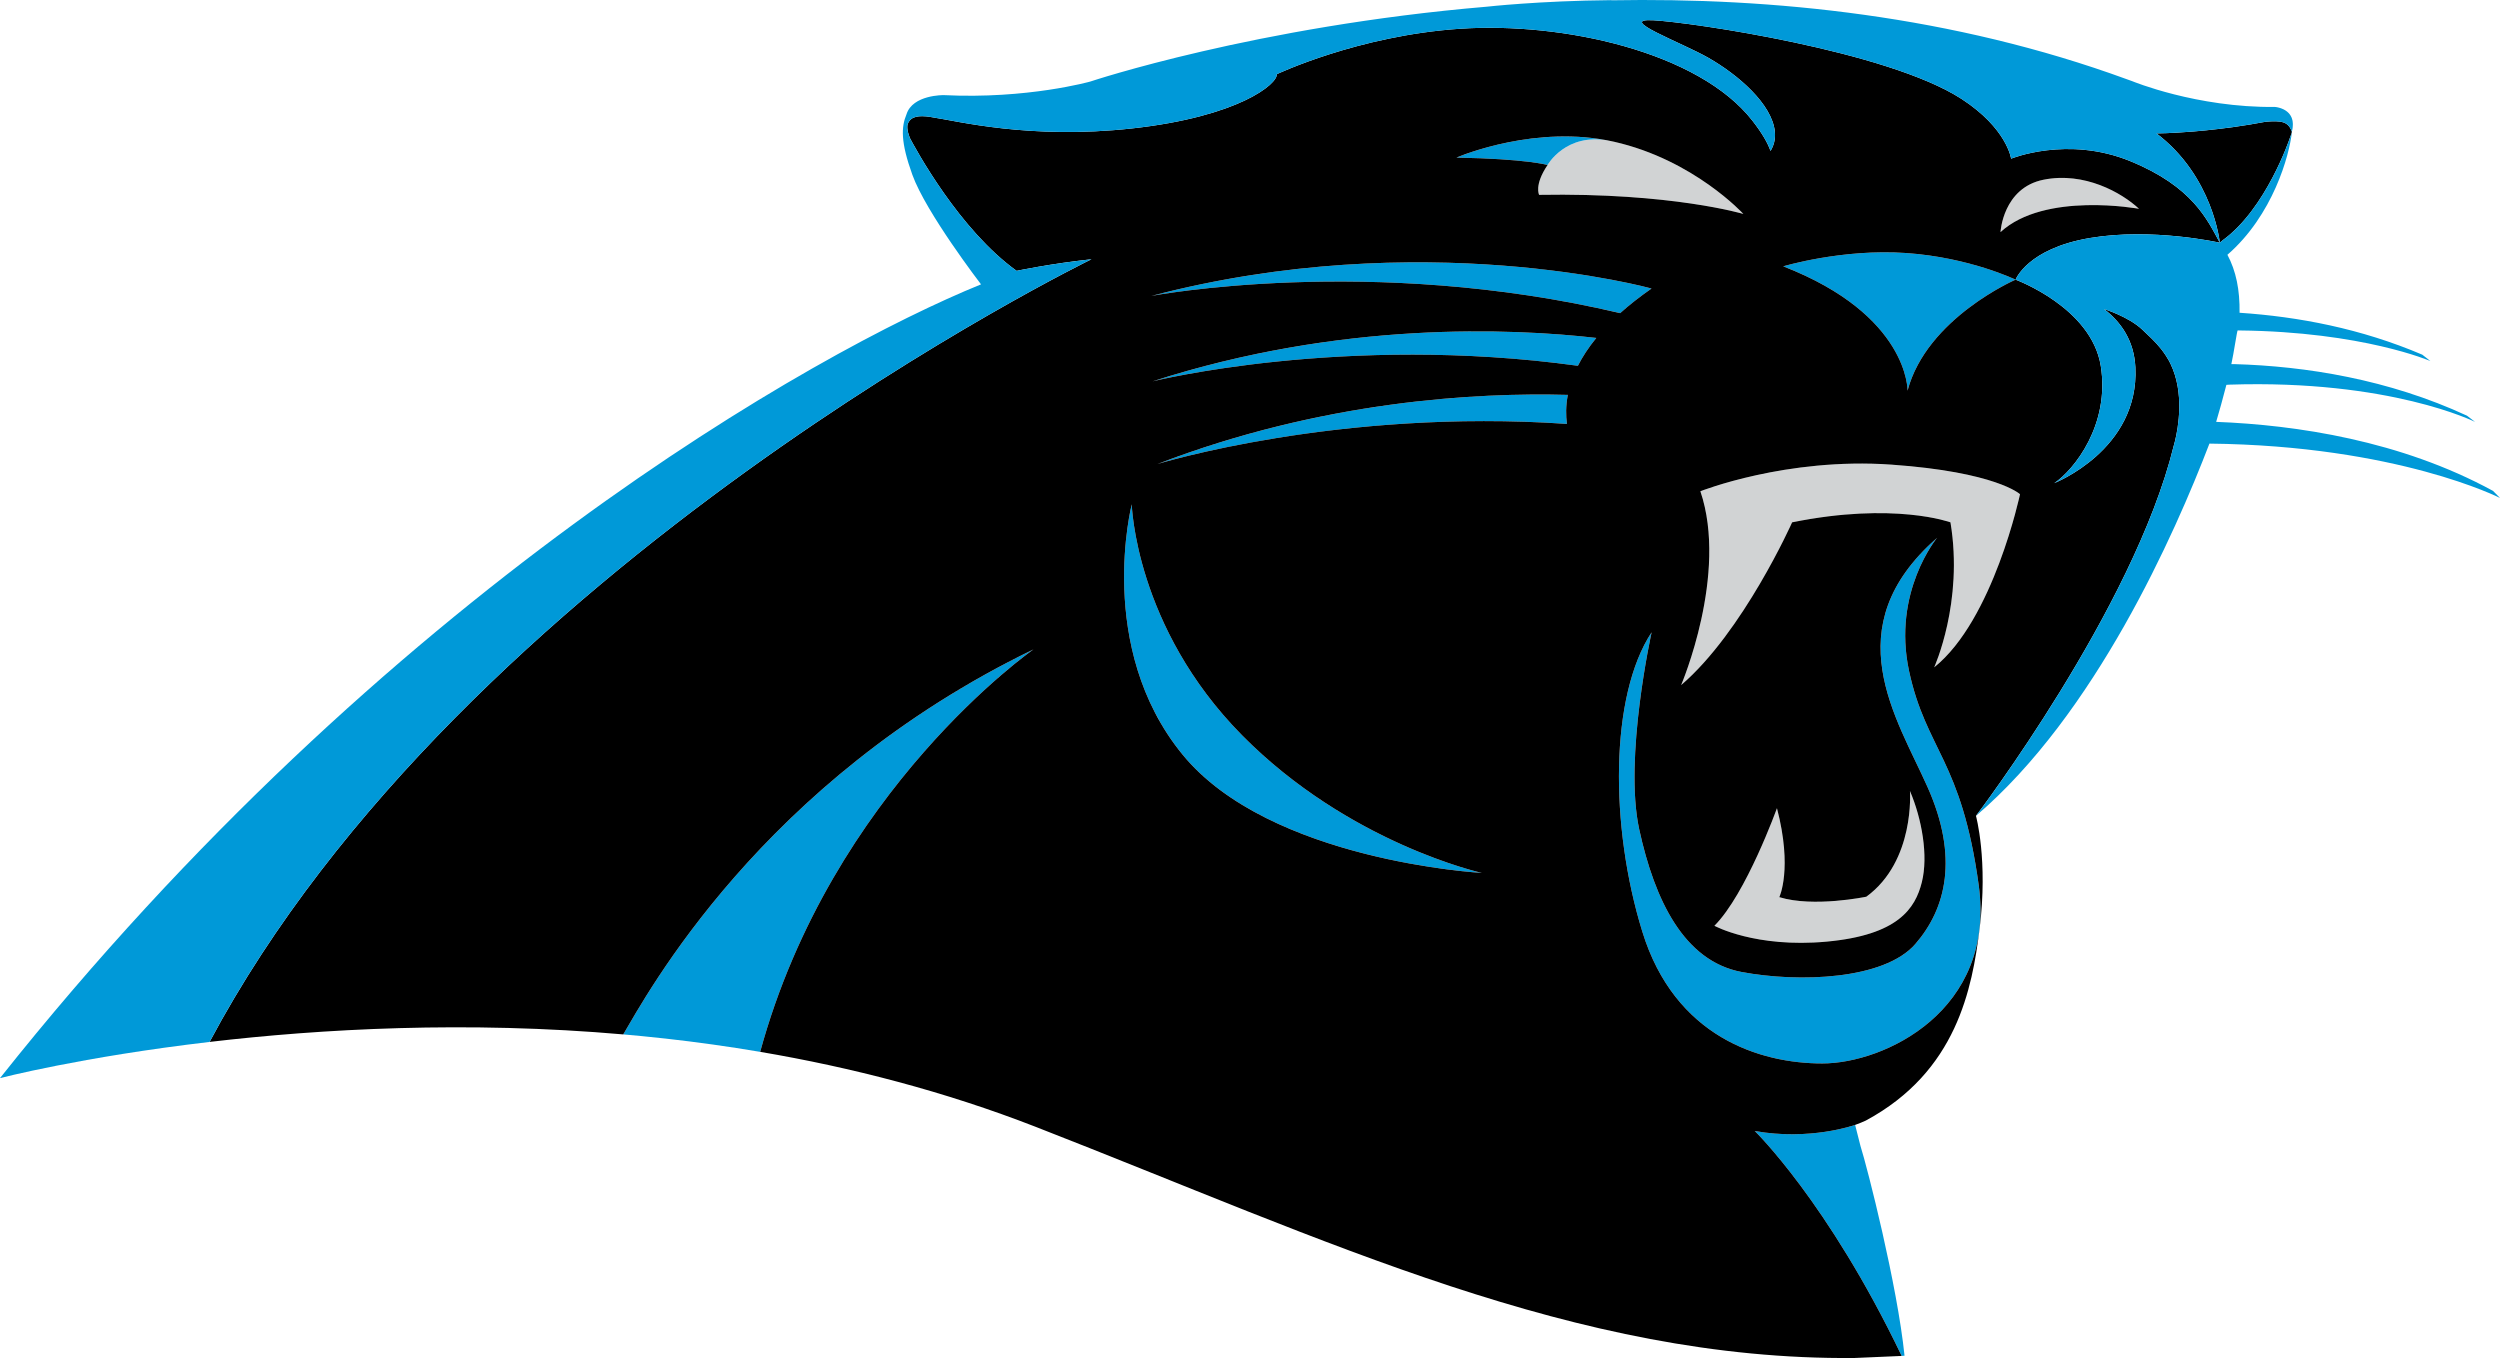
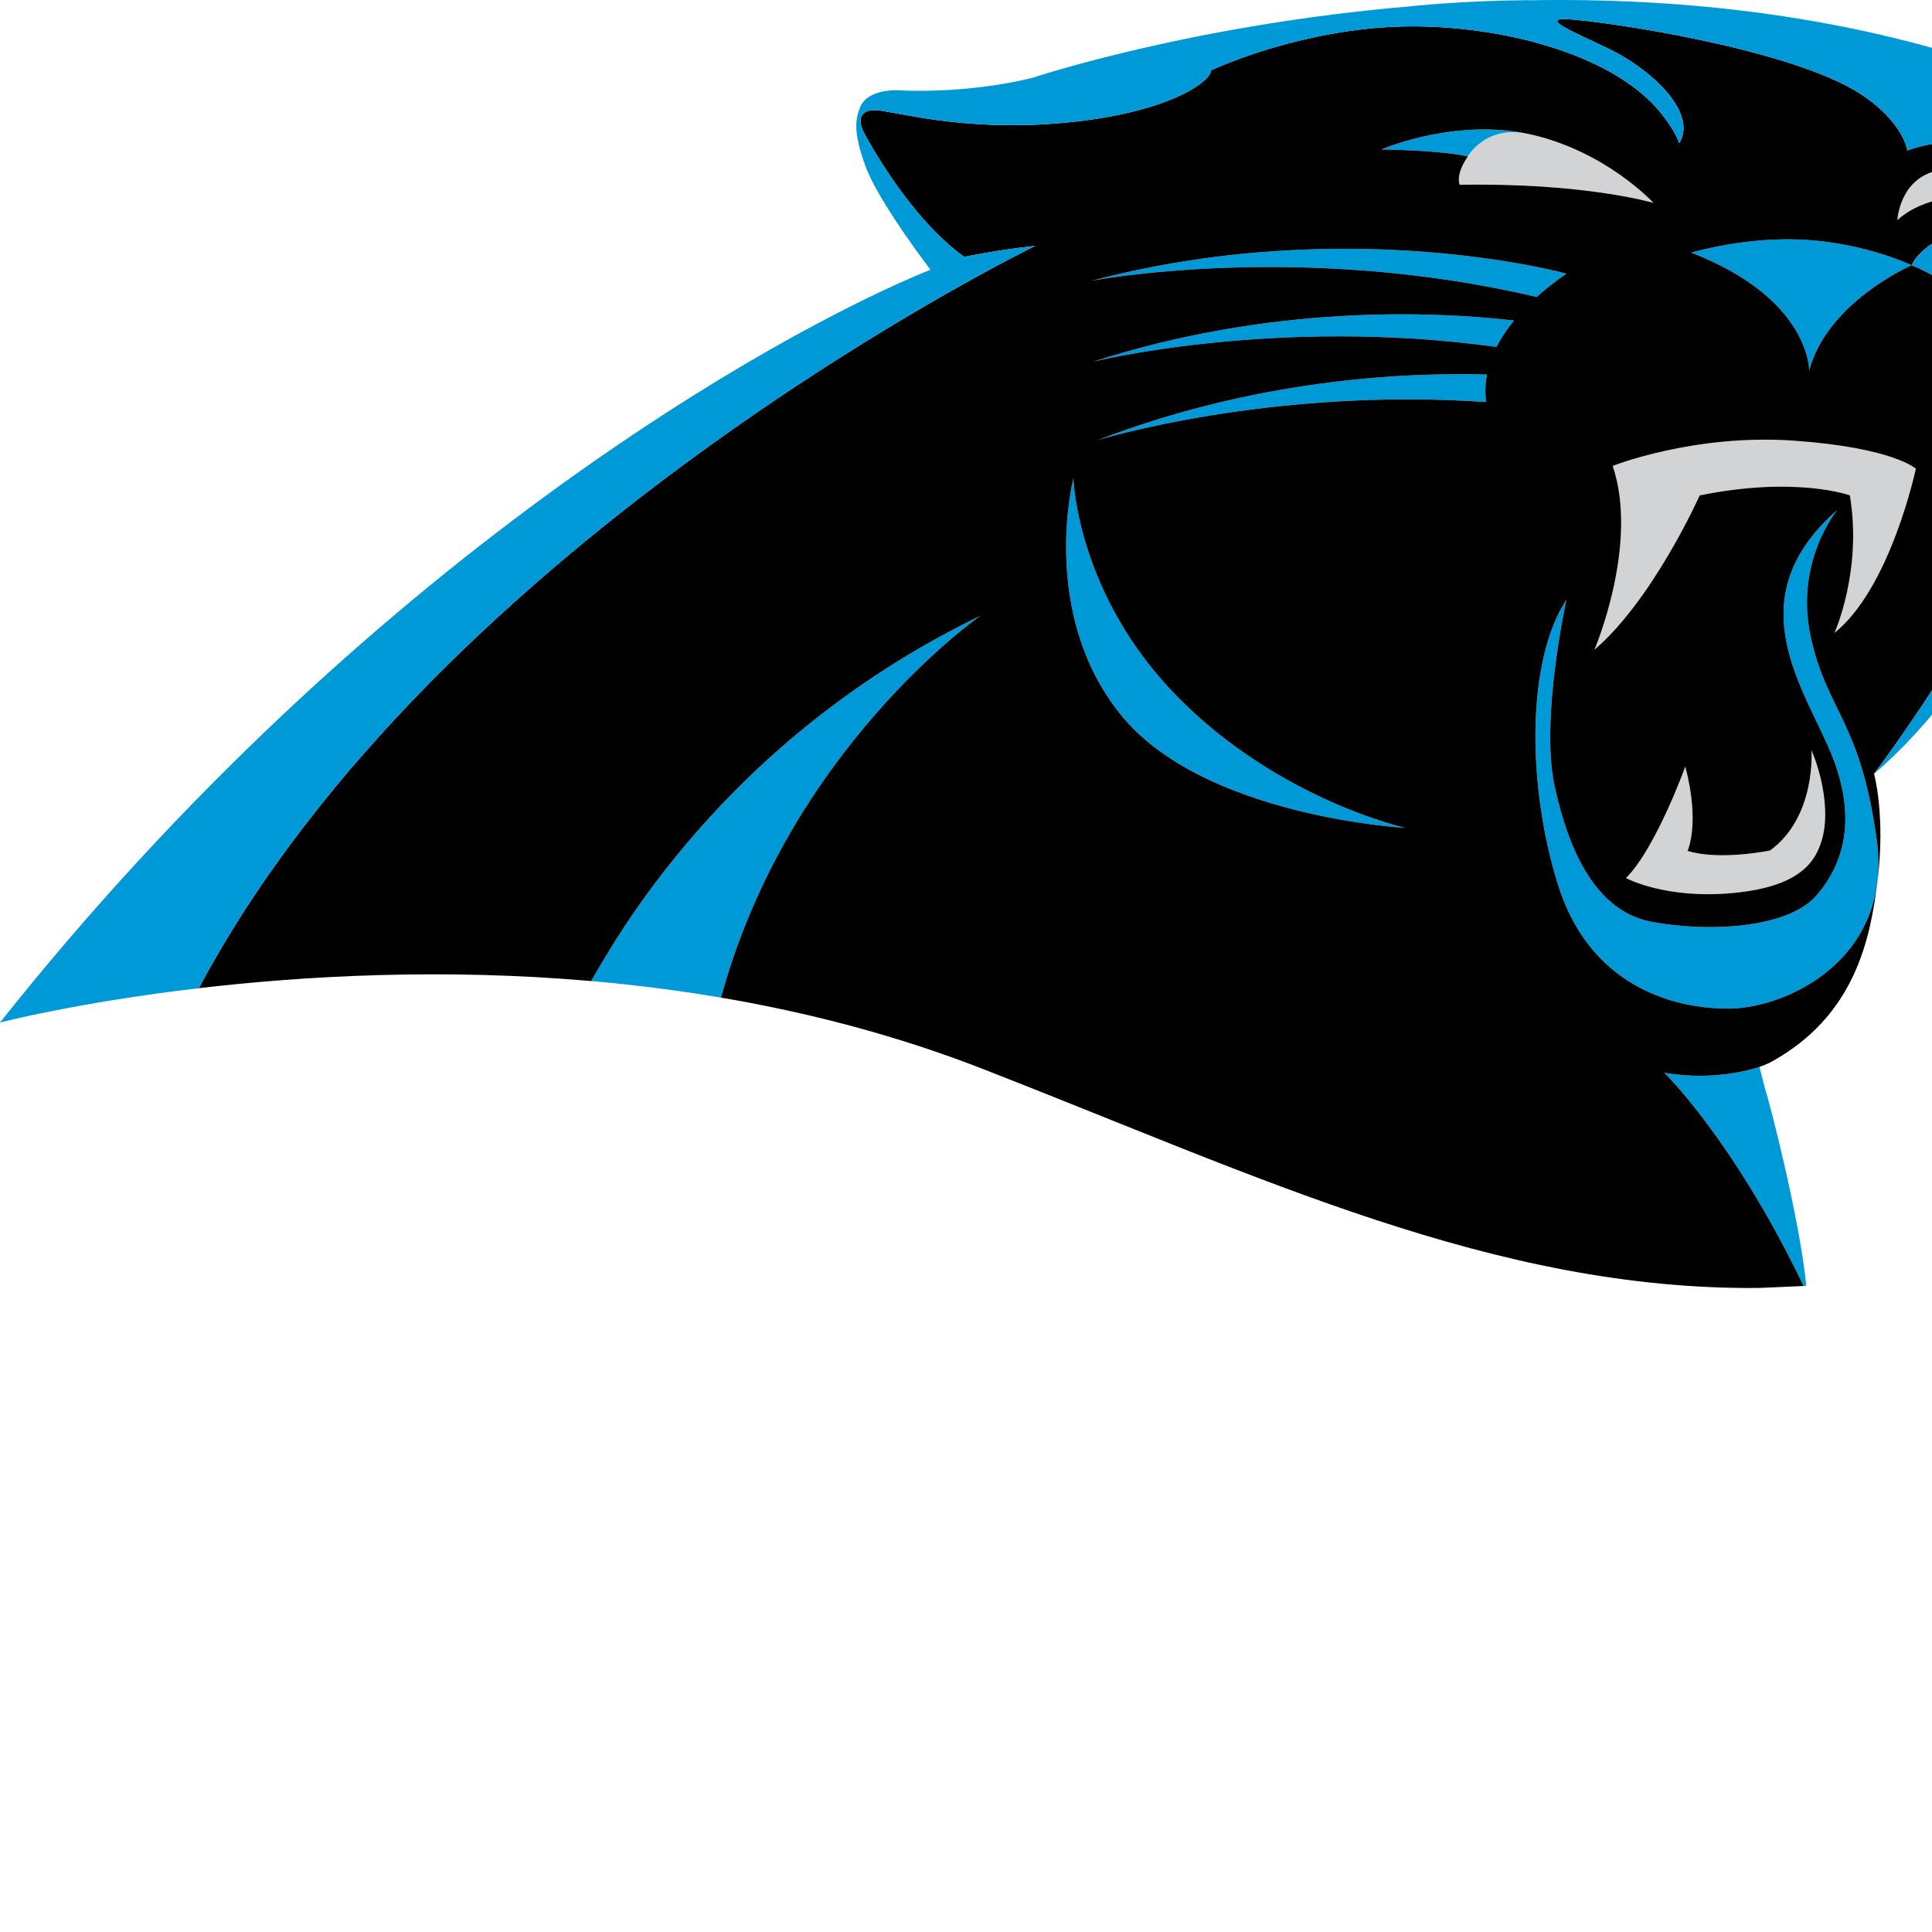
- <svg xmlns="http://www.w3.org/2000/svg" id="svg2" version="1.1" width="368.179" height="200" xml:space="preserve">
+ <svg xmlns="http://www.w3.org/2000/svg" id="svg2" version="1.1" viewBox="0 0 300 300" xml:space="preserve">
  <defs id="defs6">
    <clipPath clipPathUnits="userSpaceOnUse" id="clipPath164">
      <path d="m 17.75,11.847 756.5,0 0,585.714 -756.5,0 0,-585.714 z" id="path166" />
    </clipPath>
    <clipPath clipPathUnits="userSpaceOnUse" id="clipPath190">
      <path d="m 17.75,11.847 756.5,0 0,585.714 -756.5,0 0,-585.714 z" id="path192" />
    </clipPath>
    <clipPath clipPathUnits="userSpaceOnUse" id="clipPath210">
      <path d="m 17.75,11.903 756.49,0 0,585.657 -756.49,0 0,-585.657 z" id="path212" />
    </clipPath>
    <clipPath clipPathUnits="userSpaceOnUse" id="clipPath228">
      <path d="m 17.75,11.847 756.5,0 0,585.714 -756.5,0 0,-585.714 z" id="path230" />
    </clipPath>
    <clipPath clipPathUnits="userSpaceOnUse" id="clipPath242">
      <path d="m 17.75,11.903 756.49,0 0,585.657 -756.49,0 0,-585.657 z" id="path244" />
    </clipPath>
    <clipPath clipPathUnits="userSpaceOnUse" id="clipPath280">
      <path d="m 17.75,11.847 756.5,0 0,585.714 -756.5,0 0,-585.714 z" id="path282" />
    </clipPath>
    <clipPath clipPathUnits="userSpaceOnUse" id="clipPath294">
      <path d="m 17.75,11.903 756.49,0 0,585.657 -756.49,0 0,-585.657 z" id="path296" />
    </clipPath>
    <clipPath clipPathUnits="userSpaceOnUse" id="clipPath328">
      <path d="m 17.75,11.903 756.49,0 0,585.657 -756.49,0 0,-585.657 z" id="path330" />
    </clipPath>
    <clipPath clipPathUnits="userSpaceOnUse" id="clipPath346">
      <path d="m 17.75,11.847 756.5,0 0,585.714 -756.5,0 0,-585.714 z" id="path348" />
    </clipPath>
    <clipPath clipPathUnits="userSpaceOnUse" id="clipPath358">
      <path d="m 17.75,11.903 756.49,0 0,585.657 -756.49,0 0,-585.657 z" id="path360" />
    </clipPath>
    <clipPath clipPathUnits="userSpaceOnUse" id="clipPath368">
      <path d="m 17.75,11.847 756.5,0 0,585.714 -756.5,0 0,-585.714 z" id="path370" />
    </clipPath>
    <clipPath clipPathUnits="userSpaceOnUse" id="clipPath378">
      <path d="m 17.75,11.903 756.49,0 0,585.657 -756.49,0 0,-585.657 z" id="path380" />
    </clipPath>
    <clipPath clipPathUnits="userSpaceOnUse" id="clipPath408">
      <path d="m 17.75,11.903 756.49,0 0,585.657 -756.49,0 0,-585.657 z" id="path410" />
    </clipPath>
    <clipPath clipPathUnits="userSpaceOnUse" id="clipPath424">
      <path d="m 17.75,11.847 756.5,0 0,585.714 -756.5,0 0,-585.714 z" id="path426" />
    </clipPath>
    <clipPath clipPathUnits="userSpaceOnUse" id="clipPath646">
      <path d="m 17.75,11.847 756.5,0 0,585.714 -756.5,0 0,-585.714 z" id="path648" />
    </clipPath>
    <clipPath clipPathUnits="userSpaceOnUse" id="clipPath970">
      <path d="m 17.75,11.903 756.49,0 0,585.657 -756.49,0 0,-585.657 z" id="path972" />
    </clipPath>
    <clipPath clipPathUnits="userSpaceOnUse" id="clipPath980">
      <path d="m 17.75,11.847 756.5,0 0,585.714 -756.5,0 0,-585.714 z" id="path982" />
    </clipPath>
  </defs>
  <g id="g10" transform="matrix(1.25,0,0,-1.25,-81.85675,729.2414)">
    <g clip-path="url(#clipPath424)" id="g422">
      <g transform="matrix(2.126111,0,0,2.126111,335.2471,567.0668)" id="g428">
        <path id="path430" style="fill:#000000;fill-opacity:1;fill-rule:nonzero;stroke:none" d="M 0,0 C 0.03,0.074 0.055,0.143 0.077,0.209 0.095,0.267 0.11,0.323 0.124,0.375 0.123,0.378 0.122,0.381 0.121,0.384 -0.079,0.958 -0.479,1 -1.32,0.934 -2.547,0.7 -3.682,0.552 -4.636,0.456 l 0.001,0 C -4.688,0.451 -4.738,0.446 -4.79,0.441 -4.827,0.438 -4.865,0.433 -4.901,0.431 -5.044,0.417 -5.181,0.405 -5.314,0.394 -5.334,0.392 -5.353,0.391 -5.372,0.389 -6.602,0.289 -7.38,0.285 -7.38,0.285 c 3.143,-2.377 3.51,-6.057 3.51,-6.057 l 0.16,0.137 C -1.297,-3.884 0,0 0,0" />
      </g>
      <g transform="matrix(2.126111,0,0,2.126111,265.8193,525.5151)" id="g432">
        <path id="path434" style="fill:#d1d3d4;fill-opacity:1;fill-rule:nonzero;stroke:none" d="m 0,0 c 1.559,-4.592 -1.066,-10.743 -1.066,-10.743 3.444,2.952 6.15,9.02 6.15,9.02 5.658,1.148 8.775,0 8.775,0 0.737,-4.428 -0.904,-8.035 -0.904,-8.035 3.281,2.623 4.757,9.594 4.757,9.594 0,0 -1.312,1.229 -7.133,1.639 C 4.756,1.886 0,0 0,0" />
      </g>
      <g transform="matrix(2.126111,0,0,2.126111,274.8413,488.1749)" id="g436">
        <path id="path438" style="fill:#d1d3d4;fill-opacity:1;fill-rule:nonzero;stroke:none" d="m 0,0 c 0,0 -1.71,-4.759 -3.466,-6.516 0,0 2.269,-1.244 6.223,-0.878 3.953,0.366 4.906,1.829 5.272,3.294 0.366,1.464 0,3.515 -0.66,5.052 0,0 0.294,-3.88 -2.416,-5.858 0,0 -2.919,-0.61 -4.823,-0.025 0,0 0.749,1.562 -0.13,4.931" />
      </g>
      <g transform="matrix(2.126111,0,0,2.126111,255.028,566.8202)" id="g440">
        <path id="path442" style="fill:#d1d3d4;fill-opacity:1;fill-rule:nonzero;stroke:none" d="M 0,0 C 0.04,-0.008 0.08,-0.016 0.121,-0.025 0.081,-0.016 0.04,-0.008 0,0 -2.386,0.454 -3.392,-1.348 -3.392,-1.348 -4.148,-2.467 -3.86,-3.003 -3.86,-3.003 3.493,-2.874 7.458,-4.061 7.458,-4.061 c 0,0 -2.739,2.994 -7.157,3.999 L 0,0 z" />
      </g>
      <g transform="matrix(2.126111,0,0,2.126111,317.4989,558.7913)" id="g444">
        <path id="path446" style="fill:#d1d3d4;fill-opacity:1;fill-rule:nonzero;stroke:none" d="M 0,0 C -0.967,0.902 -3.031,2.064 -5.289,1.613 -7.546,1.16 -7.676,-1.29 -7.676,-1.29 -5.225,0.967 0,0 0,0" />
      </g>
      <g transform="matrix(2.126111,0,0,2.126111,201.1366,548.5273)" id="g448">
        <path id="path450" style="fill:#0099d8;fill-opacity:1;fill-rule:nonzero;stroke:none" d="m 0,0 c 0,0 12.118,2.32 25.979,-0.954 0.498,0.447 1.072,0.902 1.737,1.364 0,0 -12.71,3.526 -27.716,-0.41" />
      </g>
      <g transform="matrix(2.126111,0,0,2.126111,201.2748,538.4633)" id="g452">
        <path id="path454" style="fill:#0099d8;fill-opacity:1;fill-rule:nonzero;stroke:none" d="M 0,0 C 0,0 10.622,2.648 23.572,0.862 23.819,1.353 24.153,1.87 24.59,2.406 19.917,2.942 10.43,3.361 0,0" />
      </g>
      <g transform="matrix(2.126111,0,0,2.126111,201.8491,528.7205)" id="g456">
        <path id="path458" style="fill:#0099d8;fill-opacity:1;fill-rule:nonzero;stroke:none" d="M 0,0 C 0,0 10.037,3.1 22.693,2.225 22.632,2.678 22.626,3.22 22.743,3.832 17.67,3.969 9.127,3.508 0,0" />
      </g>
      <g transform="matrix(2.126111,0,0,2.126111,138.9147,461.5236)" id="g460">
        <path id="path462" style="fill:#0099d8;fill-opacity:1;fill-rule:nonzero;stroke:none" d="m 0,0 0.005,0 c 0.01,-0.001 0.03,-0.003 0.06,-0.006 0.22,-0.02 0.928,-0.085 0.967,-0.089 0.096,-0.009 1.311,-0.137 1.321,-0.138 1.726,-0.193 3.474,-0.436 5.235,-0.735 l 0,0.001 C 11.559,13.566 22.731,21.334 22.731,21.334 7.62,14.026 1.266,2.128 0,0" />
      </g>
      <g transform="matrix(2.126111,0,0,2.126111,290.4076,504.328)" id="g464">
        <path id="path466" style="fill:#0099d8;fill-opacity:1;fill-rule:nonzero;stroke:none" d="m 0,0 c -0.945,4.384 1.553,7.386 1.553,7.386 -5.677,-4.979 -2.24,-9.964 -0.522,-13.831 1.719,-3.867 1.032,-6.704 -0.687,-8.681 -1.719,-1.978 -6.446,-2.149 -9.626,-1.548 -3.179,0.602 -4.813,3.955 -5.673,7.908 -0.858,3.953 0.688,10.916 0.688,10.916 -2.32,-3.525 -2.32,-10.744 -0.516,-16.589 1.805,-5.844 6.532,-7.304 9.97,-7.304 3.439,0 9.626,2.921 8.672,9.88 C 2.905,-4.905 0.946,-4.383 0,0" />
      </g>
      <g transform="matrix(2.126111,0,0,2.126111,211.8174,496.7714)" id="g468">
        <path id="path470" style="fill:#0099d8;fill-opacity:1;fill-rule:nonzero;stroke:none" d="m 0,0 c -5.93,6.004 -6.11,12.795 -6.11,12.795 0,0 -2.035,-7.918 2.798,-13.848 4.833,-5.931 16.602,-6.578 16.602,-6.578 0,0 -7.36,1.627 -13.29,7.631" />
      </g>
      <g transform="matrix(2.126111,0,0,2.126111,275.5813,552.0154)" id="g472">
        <path id="path474" style="fill:#0099d8;fill-opacity:1;fill-rule:nonzero;stroke:none" d="m 0,0 c 6.97,-2.707 6.888,-6.889 6.888,-6.889 1.066,4.018 5.987,6.15 5.987,6.15 0,0 -2.543,1.23 -6.069,1.476 C 3.28,0.984 0,0 0,0" />
      </g>
      <g transform="matrix(2.126111,0,0,2.126111,255.028,566.8202)" id="g476">
        <path id="path478" style="fill:#0099d8;fill-opacity:1;fill-rule:nonzero;stroke:none" d="M 0,0 C -4.199,0.835 -8.229,-0.848 -8.432,-0.934 -8.434,-0.935 -8.435,-0.935 -8.436,-0.936 -8.438,-0.937 -8.439,-0.937 -8.44,-0.937 l -0.001,-10e-4 c 3.87,-0.066 5.049,-0.41 5.049,-0.41 0,0 1.006,1.802 3.392,1.348" />
      </g>
      <g transform="matrix(2.126111,0,0,2.126111,284.0505,450.8599)" id="g480">
        <path id="path482" style="fill:#0099d8;fill-opacity:1;fill-rule:nonzero;stroke:none" d="m 0,0 -0.001,-0.001 c -0.045,-0.016 -2.51,-0.885 -5.562,-0.336 0,0 4.037,-3.907 8.137,-12.451 0.002,-0.005 0.004,-0.009 0.006,-0.014 l 0.158,0.012 C 2.342,-8.896 0.68,-2.372 0.297,-1.168 L 0,0 z" />
      </g>
      <g transform="matrix(2.126111,0,0,2.126111,293.3637,504.7681)" id="g484">
        <path id="path486" style="fill:#000000;fill-opacity:1;fill-rule:nonzero;stroke:none" d="m 0,0 c 0,0 1.641,3.607 0.903,8.036 0,0 -3.117,1.147 -8.775,0 0,0 -2.705,-6.068 -6.15,-9.02 0,0 2.625,6.15 1.067,10.742 0,0 4.755,1.886 10.578,1.476 5.822,-0.41 7.134,-1.64 7.134,-1.64 C 4.757,9.594 3.281,2.623 0,0 m -3.759,-12.71 c 2.71,1.977 2.417,5.858 2.417,5.858 0.659,-1.538 1.025,-3.588 0.659,-5.053 -0.366,-1.464 -1.319,-2.928 -5.272,-3.294 -3.954,-0.365 -6.223,0.878 -6.223,0.878 1.757,1.758 3.466,6.516 3.466,6.516 0.879,-3.369 0.13,-4.93 0.13,-4.93 1.904,-0.585 4.823,0.025 4.823,0.025 m 6.228,0.64 c 0.953,-6.959 -5.234,-9.88 -8.672,-9.88 -3.438,0 -8.166,1.46 -9.97,7.304 -1.805,5.845 -1.805,13.063 0.516,16.589 0,0 -1.547,-6.963 -0.688,-10.916 0.86,-3.953 2.493,-7.306 5.672,-7.908 3.181,-0.601 7.907,-0.43 9.627,1.548 1.718,1.977 2.405,4.814 0.687,8.681 -1.719,3.867 -5.156,8.852 0.522,13.831 0,0 -2.499,-3.002 -1.553,-7.386 0.946,-4.383 2.905,-4.905 3.859,-11.863 m -22.211,28.781 c -12.949,1.785 -23.571,-0.863 -23.571,-0.863 10.43,3.361 19.916,2.942 24.59,2.406 -0.437,-0.536 -0.771,-1.052 -1.019,-1.543 M -20.35,13.49 c -12.656,0.876 -22.693,-2.224 -22.693,-2.224 9.127,3.508 17.67,3.969 22.742,3.832 -0.116,-0.612 -0.111,-1.154 -0.049,-1.608 M -41.667,-4.815 c -4.832,5.93 -2.798,13.849 -2.798,13.849 0,0 0.18,-6.791 6.11,-12.795 5.93,-6.004 13.291,-7.631 13.291,-7.631 0,0 -11.77,0.646 -16.603,6.577 m 26.005,25.807 c -0.665,-0.462 -1.24,-0.917 -1.738,-1.364 -13.86,3.274 -25.978,0.954 -25.978,0.954 15.006,3.936 27.716,0.41 27.716,0.41 m -10.809,7.256 c 0.001,0 0.002,0 0.004,10e-4 10e-4,0.001 0.002,0.001 0.004,0.002 0.208,0.088 4.427,1.853 8.733,0.873 4.418,-1.006 7.158,-4 7.158,-4 0,0 -3.966,1.188 -11.319,1.059 0,0 -0.288,0.536 0.468,1.654 0,0 -1.178,0.344 -5.049,0.41 l 0.001,0.001 z M 6.063,27.022 c 2.258,0.451 4.321,-0.71 5.289,-1.613 0,0 -5.225,0.968 -7.676,-1.29 0,0 0.13,2.451 2.387,2.903 m 7.429,-11.455 c -0.082,0.468 -0.213,0.866 -0.376,1.212 -10e-4,0 -0.132,0.33 -0.528,0.847 -0.34,0.432 -0.72,0.771 -1.065,1.097 -0.755,0.712 -2.114,1.135 -2.114,1.135 0,0 -0.001,0 -0.002,0.001 0.946,-0.719 1.671,-1.751 1.744,-3.236 0.22,-4.571 -4.498,-6.416 -4.498,-6.416 1.106,0.739 3.096,3.245 2.58,6.491 -0.516,3.244 -4.721,4.785 -4.721,4.785 0,0 -4.922,-2.132 -5.987,-6.15 0,0 0.082,4.182 -6.889,6.889 0,0 3.28,0.985 6.806,0.738 3.527,-0.246 6.07,-1.477 6.07,-1.477 0,0 0.652,1.719 4.113,2.307 3.46,0.587 7.204,-0.26 7.204,-0.26 -0.692,1.262 -1.488,3.101 -4.967,4.523 -3.479,1.421 -6.598,0.135 -6.598,0.135 0,0 -0.227,1.679 -2.755,3.315 -4.109,2.658 -14.976,4.242 -17.071,4.354 -2.095,0.112 1.568,-1.237 3.038,-2.074 1.668,-0.951 3.537,-2.566 3.696,-4.098 0.041,-0.411 -0.056,-0.771 -0.241,-1.069 -0.147,0.429 -0.456,0.975 -1,1.673 -2.975,3.824 -10.53,5.477 -16.196,5.099 -5.665,-0.377 -10.166,-2.521 -10.166,-2.521 0.064,-0.523 -2.091,-2.351 -8.032,-3.005 -5.662,-0.621 -9.657,0.414 -11.095,0.626 -0.037,0.01 -0.074,0.018 -0.109,0.021 -0.583,0.074 -1.02,0.046 -1.203,-0.373 -0.008,-0.018 -0.014,-0.038 -0.02,-0.058 -0.004,-0.025 -0.008,-0.051 -0.012,-0.076 -0.025,-0.292 0.154,-0.696 0.154,-0.696 -0.033,0.063 -0.061,0.116 -0.083,0.158 0.404,-0.775 2.813,-5.213 5.986,-7.493 0,0 1.897,0.402 4.148,0.643 0,0 -34.779,-16.925 -48.869,-43.371 6.14,0.719 14.217,1.183 22.987,0.411 -0.03,0.003 -0.05,0.005 -0.06,0.006 l -0.005,0 c 1.266,2.128 7.62,14.026 22.732,21.334 0,0 -11.173,-7.767 -15.144,-22.301 5.052,-0.859 10.212,-2.188 15.264,-4.154 16.243,-6.331 29.933,-12.948 45.366,-12.811 l 2.625,0.114 c -0.002,0.005 -0.004,0.009 -0.006,0.014 -4.099,8.544 -8.136,12.451 -8.136,12.451 3.052,-0.549 5.517,0.321 5.562,0.337 0.232,0.083 0.43,0.166 0.595,0.242 5.046,2.721 5.891,7.326 6.304,10.627 0.476,3.815 -0.202,6.257 -0.202,6.257 0,0 8.736,11.469 10.956,20.495 0,0 0.513,1.632 0.22,3.302" />
      </g>
      <g transform="matrix(2.126111,0,0,2.126111,359.2056,525.5579)" id="g488">
        <path id="path490" style="fill:#0099d8;fill-opacity:1;fill-rule:nonzero;stroke:none" d="m 0,0 c -5.107,2.787 -10.9,3.653 -15.342,3.825 l -0.026,0 0.026,0 c 0.167,0.563 0.37,1.279 0.567,2.051 0.099,0.006 0.168,0.011 0.168,0.011 8.904,0.292 13.611,-2.064 13.611,-2.064 l -0.448,0.345 c -4.339,2.011 -8.925,2.744 -12.895,2.857 l -0.161,0 c 0.138,0.617 0.315,1.87 0.351,1.868 L -14.057,8.89 C -7.206,8.818 -3.47,7.194 -3.47,7.194 l -0.449,0.354 c -3.398,1.45 -6.873,2.106 -10.126,2.323 0.019,1.267 -0.193,2.311 -0.673,3.213 2.512,2.18 3.44,5.501 3.573,6.812 l 0,0.002 c 0,0.001 10e-4,0.002 10e-4,0.003 0.01,0.043 0.033,0.163 0.036,0.188 0.004,0.026 0.007,0.051 0.009,0.075 0.005,0.046 0.007,0.089 0.007,0.13 0,0.023 0,0.046 -10e-4,0.067 -0.002,0.04 -0.006,0.077 -0.011,0.114 -0.004,0.02 -0.006,0.039 -0.01,0.058 -0.009,0.034 -0.018,0.068 -0.029,0.099 -0.005,0.016 -0.011,0.034 -0.017,0.049 -0.013,0.031 -0.027,0.059 -0.042,0.086 -0.008,0.015 -0.016,0.029 -0.024,0.042 -0.017,0.026 -0.034,0.049 -0.052,0.074 -0.011,0.01 -0.02,0.023 -0.029,0.035 -0.02,0.021 -0.04,0.041 -0.061,0.061 -0.011,0.009 -0.021,0.02 -0.032,0.028 -0.023,0.018 -0.045,0.035 -0.068,0.052 -0.01,0.007 -0.021,0.015 -0.032,0.022 -0.024,0.015 -0.048,0.028 -0.071,0.041 -0.012,0.006 -0.023,0.012 -0.033,0.019 -0.024,0.011 -0.048,0.022 -0.073,0.031 -0.009,0.005 -0.02,0.01 -0.031,0.014 -0.023,0.009 -0.046,0.017 -0.069,0.025 -0.01,0.003 -0.02,0.007 -0.029,0.009 -0.023,0.007 -0.044,0.013 -0.066,0.018 -0.007,0.003 -0.017,0.005 -0.023,0.006 -0.022,0.006 -0.04,0.009 -0.059,0.013 -0.006,10e-4 -0.013,0.003 -0.019,0.004 -0.018,0.003 -0.032,0.006 -0.047,0.007 -0.003,0 -0.009,10e-4 -0.012,0.002 -0.034,0.005 -0.054,0.006 -0.054,0.006 -4.337,-0.048 -7.902,1.426 -7.902,1.426 -0.097,0.036 -0.195,0.069 -0.292,0.105 -9.649,3.53 -19.662,4.541 -28.58,4.379 l -0.002,0.008 c -3.981,-0.036 -6.89,-0.362 -6.89,-0.362 -12.801,-1.082 -21.978,-4.148 -21.978,-4.148 0,0 -3.484,-0.984 -8.124,-0.753 0,0 -1.723,0.03 -2.063,-1.065 -0.292,-0.698 -0.331,-1.53 0.326,-3.35 0.756,-2.097 3.782,-6.04 3.805,-6.071 -9.155,-3.719 -33,-17.094 -54.363,-43.986 0,0 4.514,1.174 11.614,2.005 l 0,0.001 c 14.091,26.446 48.869,43.371 48.869,43.371 -2.25,-0.241 -4.147,-0.643 -4.147,-0.643 -3.173,2.28 -5.582,6.718 -5.986,7.492 0.022,-0.042 0.05,-0.095 0.083,-0.158 0,0 -0.179,0.405 -0.154,0.697 0.002,0.026 0.006,0.051 0.012,0.076 0.005,0.02 0.012,0.04 0.02,0.058 0.182,0.419 0.62,0.447 1.203,0.373 0.034,-0.003 0.071,-0.011 0.109,-0.021 1.438,-0.212 5.433,-1.248 11.095,-0.626 5.941,0.654 8.096,2.481 8.032,3.005 0,0 4.501,2.143 10.166,2.52 5.666,0.379 13.22,-1.274 16.195,-5.098 0.545,-0.698 0.854,-1.245 1.001,-1.673 0.185,0.297 0.282,0.657 0.241,1.069 -0.159,1.532 -2.028,3.147 -3.696,4.098 -1.47,0.837 -5.133,2.186 -3.038,2.074 2.094,-0.112 12.962,-1.696 17.07,-4.354 2.529,-1.636 2.756,-3.315 2.756,-3.315 0,0 3.119,1.285 6.597,-0.135 3.48,-1.422 4.276,-3.261 4.968,-4.523 0,0 -0.367,3.68 -3.51,6.057 0,0 0.778,0.004 2.008,0.104 0.019,0.002 0.038,0.003 0.059,0.005 0.133,0.011 0.27,0.023 0.413,0.037 0.036,0.002 0.074,0.007 0.111,0.01 0.052,0.005 0.102,0.01 0.155,0.015 l -10e-4,0 c 0.953,0.096 2.088,0.244 3.315,0.478 0.841,0.066 1.241,0.024 1.441,-0.55 10e-4,-0.003 0.002,-0.006 0.003,-0.009 -0.014,-0.052 -0.029,-0.108 -0.047,-0.166 -0.022,-0.066 -0.047,-0.136 -0.077,-0.21 0,0 -1.297,-3.884 -3.71,-5.634 l -0.16,-0.137 c 0,0 -3.744,0.847 -7.204,0.26 -3.462,-0.589 -4.114,-2.307 -4.114,-2.307 0,0 4.206,-1.542 4.722,-4.786 0.516,-3.245 -1.475,-5.752 -2.58,-6.49 0,0 4.718,1.845 4.497,6.416 -0.073,1.485 -0.797,2.517 -1.743,3.235 0.001,-10e-4 0.002,-10e-4 0.002,-10e-4 0,0 1.358,-0.422 2.114,-1.134 C -19.1,8.619 -18.72,8.28 -18.38,7.848 -17.984,7.33 -17.853,7 -17.852,7 c 0.163,-0.345 0.294,-0.743 0.376,-1.211 0.292,-1.671 -0.22,-3.302 -0.22,-3.302 -2.221,-9.026 -10.956,-20.495 -10.956,-20.495 0.001,0.002 0.002,0.003 0.004,0.004 6.604,5.634 11.006,15.602 12.933,20.624 C -5.303,2.507 0.387,-0.392 0.387,-0.392 L 0,0 z" />
      </g>
      <g transform="matrix(2.126111,0,0,2.126111,1035.541,436.5357)" id="g616" />
    </g>
  </g>
</svg>
